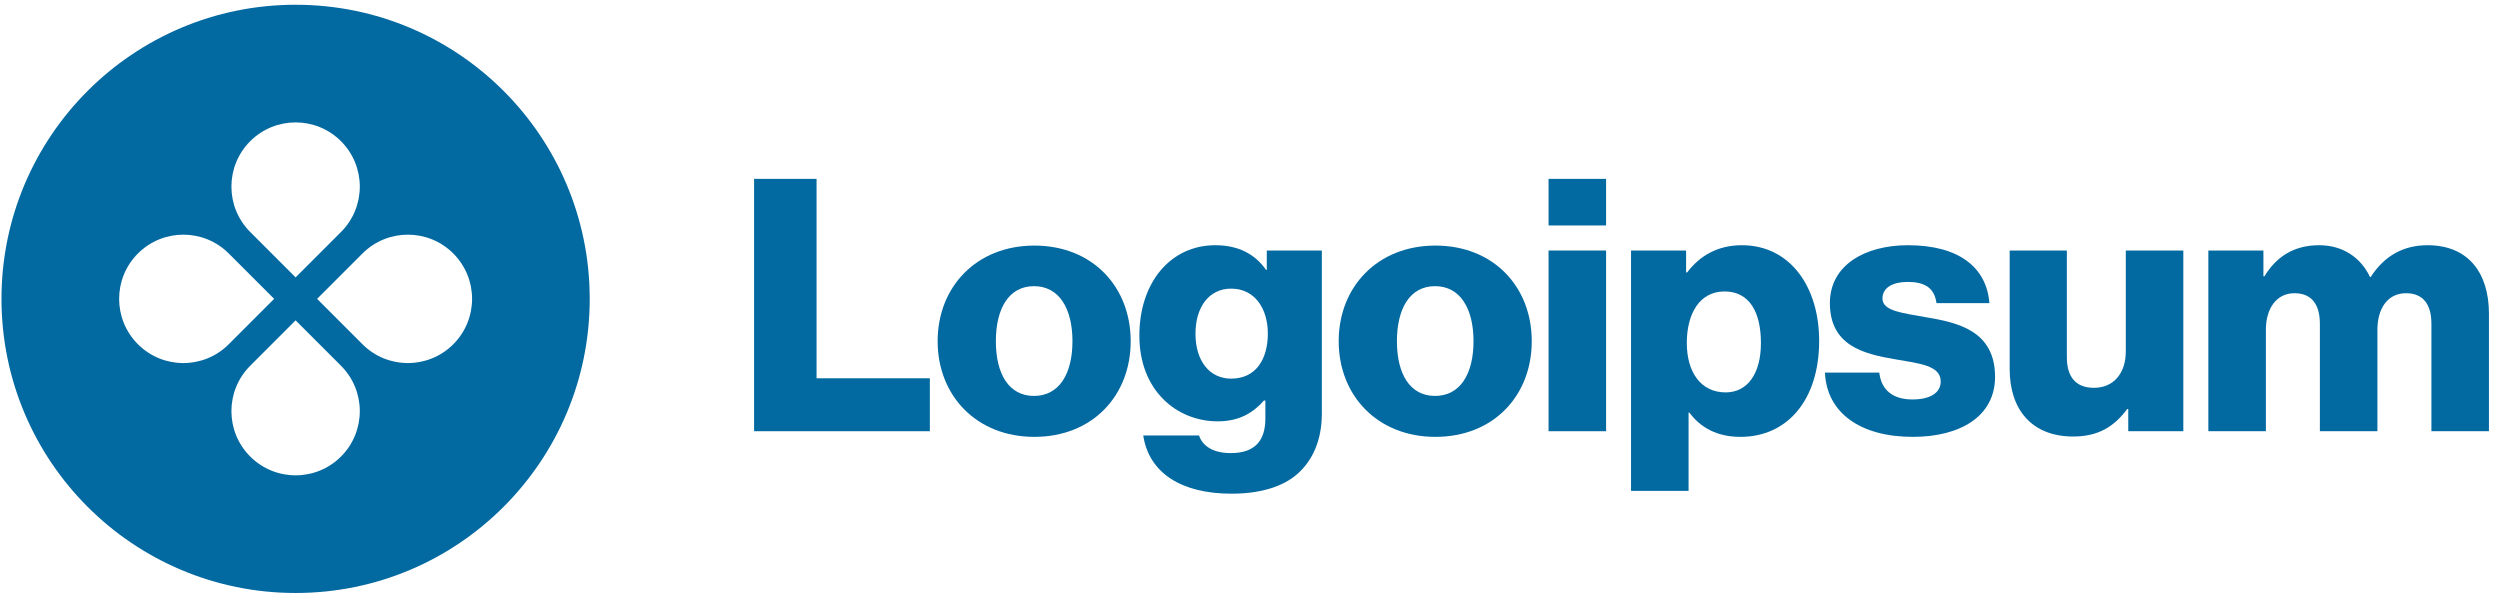
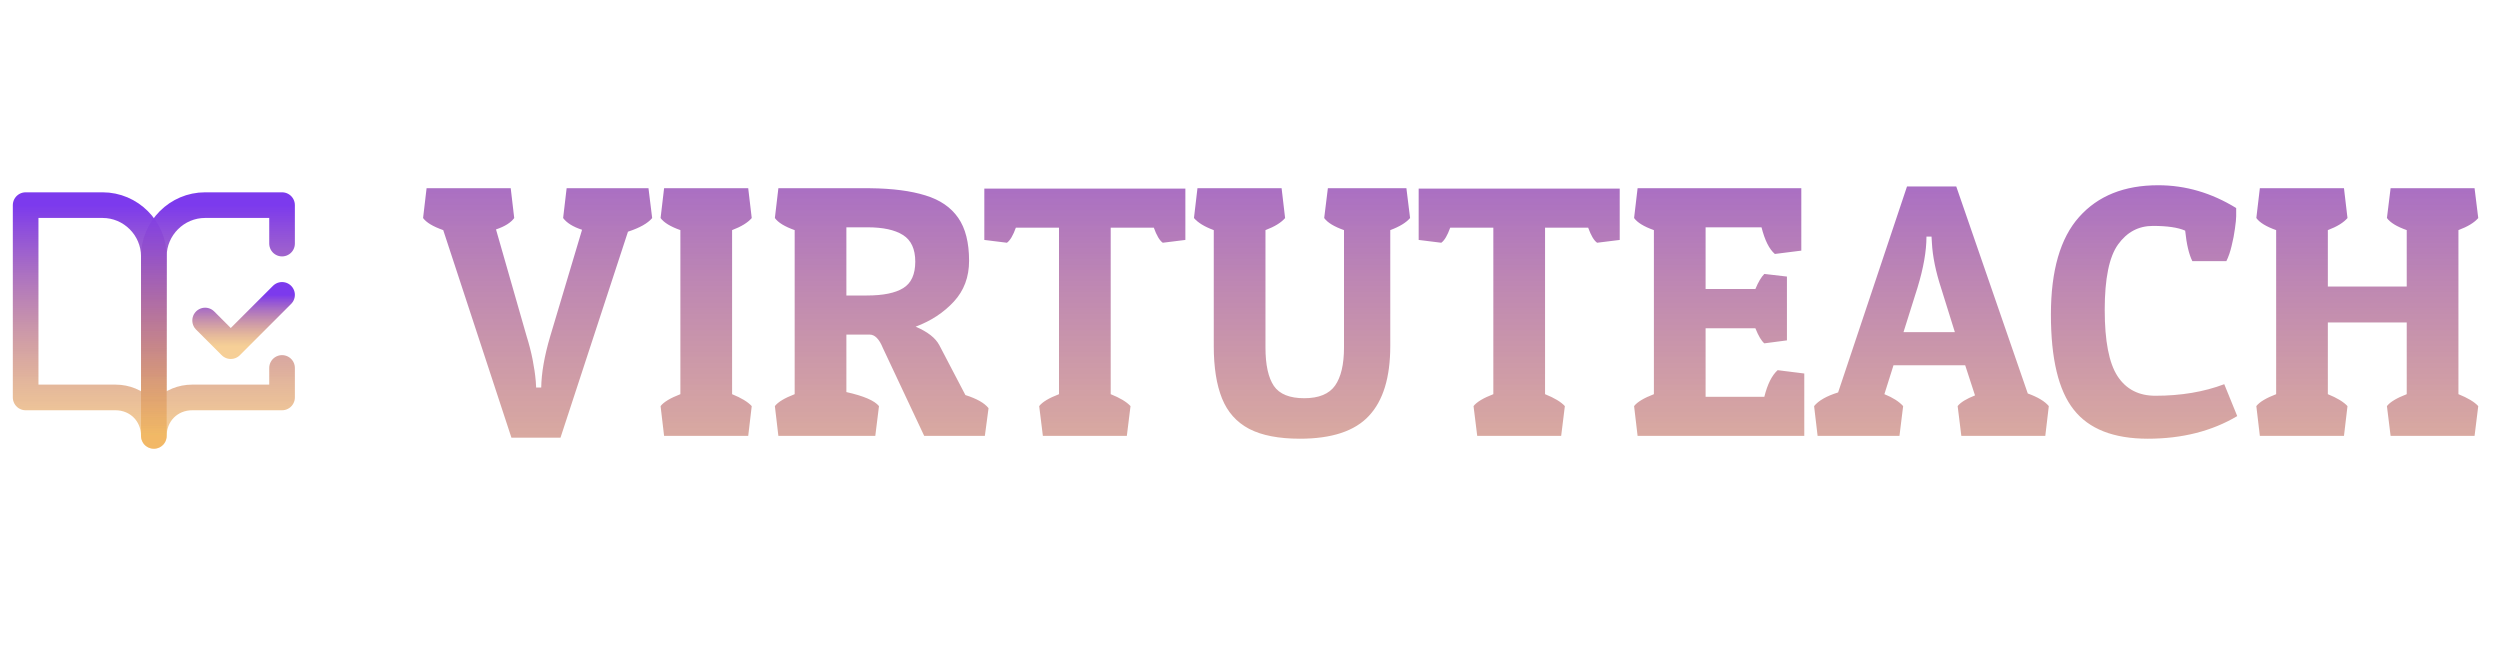
- <svg xmlns="http://www.w3.org/2000/svg" id="logo-52" width="170" height="41" viewBox="0 0 170 41" fill="none">
-   <path d="M51.278 29.323H63.23V25.723H55.526V12.163H51.278V29.323Z" class="cneutral" fill="#0369a1" />
-   <path d="M70.311 26.923C68.607 26.923 67.719 25.435 67.719 23.203C67.719 20.971 68.607 19.459 70.311 19.459C72.015 19.459 72.927 20.971 72.927 23.203C72.927 25.435 72.015 26.923 70.311 26.923ZM70.335 29.707C74.295 29.707 76.887 26.899 76.887 23.203C76.887 19.507 74.295 16.699 70.335 16.699C66.399 16.699 63.759 19.507 63.759 23.203C63.759 26.899 66.399 29.707 70.335 29.707Z" class="cneutral" fill="#0369a1" />
-   <path d="M83.741 33.571C85.565 33.571 87.173 33.163 88.253 32.203C89.237 31.315 89.885 29.971 89.885 28.123V17.035H86.141V18.355H86.093C85.373 17.323 84.269 16.675 82.637 16.675C79.589 16.675 77.477 19.219 77.477 22.819C77.477 26.587 80.045 28.651 82.805 28.651C84.293 28.651 85.229 28.051 85.949 27.235H86.045V28.459C86.045 29.947 85.349 30.811 83.693 30.811C82.397 30.811 81.749 30.259 81.533 29.611H77.741C78.125 32.179 80.357 33.571 83.741 33.571ZM83.717 25.747C82.253 25.747 81.293 24.547 81.293 22.699C81.293 20.827 82.253 19.627 83.717 19.627C85.349 19.627 86.213 21.019 86.213 22.675C86.213 24.403 85.421 25.747 83.717 25.747Z" class="cneutral" fill="#0369a1" />
-   <path d="M97.583 26.923C95.879 26.923 94.991 25.435 94.991 23.203C94.991 20.971 95.879 19.459 97.583 19.459C99.287 19.459 100.199 20.971 100.199 23.203C100.199 25.435 99.287 26.923 97.583 26.923ZM97.607 29.707C101.567 29.707 104.159 26.899 104.159 23.203C104.159 19.507 101.567 16.699 97.607 16.699C93.671 16.699 91.031 19.507 91.031 23.203C91.031 26.899 93.671 29.707 97.607 29.707Z" class="cneutral" fill="#0369a1" />
-   <path d="M105.302 29.323H109.214V17.035H105.302V29.323ZM105.302 15.331H109.214V12.163H105.302V15.331Z" class="cneutral" fill="#0369a1" />
-   <path d="M110.911 33.379H114.823V28.051H114.871C115.639 29.083 116.767 29.707 118.351 29.707C121.567 29.707 123.703 27.163 123.703 23.179C123.703 19.483 121.711 16.675 118.447 16.675C116.767 16.675 115.567 17.419 114.727 18.523H114.655V17.035H110.911V33.379ZM117.343 26.683C115.663 26.683 114.703 25.315 114.703 23.323C114.703 21.331 115.567 19.819 117.271 19.819C118.951 19.819 119.743 21.211 119.743 23.323C119.743 25.411 118.831 26.683 117.343 26.683Z" class="cneutral" fill="#0369a1" />
-   <path d="M130.072 29.707C133.288 29.707 135.664 28.315 135.664 25.627C135.664 22.483 133.12 21.931 130.96 21.571C129.4 21.283 128.008 21.163 128.008 20.299C128.008 19.531 128.752 19.171 129.712 19.171C130.792 19.171 131.536 19.507 131.68 20.611H135.28C135.088 18.187 133.216 16.675 129.736 16.675C126.832 16.675 124.432 18.019 124.432 20.611C124.432 23.491 126.712 24.067 128.848 24.427C130.48 24.715 131.968 24.835 131.968 25.939C131.968 26.731 131.224 27.163 130.048 27.163C128.752 27.163 127.936 26.563 127.792 25.339H124.096C124.216 28.051 126.472 29.707 130.072 29.707Z" class="cneutral" fill="#0369a1" />
-   <path d="M140.978 29.683C142.682 29.683 143.762 29.011 144.65 27.811H144.722V29.323H148.466V17.035H144.554V23.899C144.554 25.363 143.738 26.371 142.394 26.371C141.146 26.371 140.546 25.627 140.546 24.283V17.035H136.658V25.099C136.658 27.835 138.146 29.683 140.978 29.683Z" class="cneutral" fill="#0369a1" />
-   <path d="M150.168 29.323H154.08V22.435C154.08 20.971 154.8 19.939 156.024 19.939C157.2 19.939 157.752 20.707 157.752 22.027V29.323H161.664V22.435C161.664 20.971 162.36 19.939 163.608 19.939C164.784 19.939 165.336 20.707 165.336 22.027V29.323H169.248V21.331C169.248 18.571 167.856 16.675 165.072 16.675C163.488 16.675 162.168 17.347 161.208 18.835H161.16C160.536 17.515 159.312 16.675 157.704 16.675C155.928 16.675 154.752 17.515 153.984 18.787H153.912V17.035H150.168V29.323Z" class="cneutral" fill="#0369a1" />
-   <path fill-rule="evenodd" clip-rule="evenodd" d="M20.101 40.323C31.147 40.323 40.101 31.369 40.101 20.323C40.101 9.278 31.147 0.323 20.101 0.323C9.056 0.323 0.101 9.278 0.101 20.323C0.101 31.369 9.056 40.323 20.101 40.323ZM23.188 15.776C24.893 14.071 24.893 11.307 23.188 9.602C21.483 7.897 18.719 7.897 17.015 9.602C15.31 11.307 15.31 14.071 17.015 15.776L20.101 18.863L23.188 15.776ZM24.649 23.41C26.354 25.115 29.118 25.115 30.823 23.41C32.528 21.705 32.528 18.941 30.823 17.236C29.118 15.531 26.354 15.531 24.649 17.236L21.562 20.323L24.649 23.41ZM23.188 31.045C24.893 29.34 24.893 26.576 23.188 24.871L20.101 21.784L17.015 24.871C15.31 26.576 15.31 29.34 17.015 31.045C18.719 32.749 21.483 32.749 23.188 31.045ZM9.38 23.41C7.675 21.705 7.675 18.941 9.38 17.236C11.085 15.531 13.849 15.531 15.554 17.236L18.641 20.323L15.554 23.41C13.849 25.115 11.085 25.115 9.38 23.41Z" class="ccustom" fill="#0369a1" />
+ <svg xmlns="http://www.w3.org/2000/svg" width="195" height="51" viewBox="0 0 195 51" fill="none">
+   <path d="M48.982 18.072L43.719 34.137H39.891L34.572 17.949C33.77 17.667 33.246 17.352 33 17.006L33.273 14.682H39.836L40.109 17.006C39.845 17.37 39.371 17.667 38.688 17.895L41.066 26.193C41.267 26.831 41.426 27.451 41.545 28.053C41.663 28.645 41.745 29.21 41.791 29.748L41.818 30.227H42.215C42.233 29.087 42.465 27.761 42.912 26.248L45.4 17.922C44.699 17.694 44.206 17.389 43.924 17.006L44.197 14.682H50.582L50.869 17.006C50.532 17.416 49.903 17.771 48.982 18.072ZM51.525 17.006L51.799 14.682H58.361L58.635 17.006C58.334 17.361 57.824 17.676 57.103 17.949V30.746C57.824 31.038 58.334 31.348 58.635 31.676L58.361 34H51.799L51.525 31.676C51.772 31.357 52.286 31.047 53.07 30.746V17.949C52.296 17.676 51.781 17.361 51.525 17.006ZM75.588 20.342C75.588 21.609 75.191 22.671 74.398 23.527C73.606 24.384 72.612 25.036 71.418 25.482C72.348 25.874 72.963 26.353 73.264 26.918L75.301 30.814C76.194 31.097 76.796 31.439 77.106 31.84L76.818 34H72.088L68.861 27.137C68.579 26.444 68.237 26.098 67.836 26.098H66.018V30.582C67.367 30.883 68.214 31.247 68.561 31.676L68.273 34H60.713L60.44 31.676C60.685 31.357 61.2 31.047 61.984 30.746V17.949C61.21 17.676 60.695 17.361 60.44 17.006L60.713 14.682H67.863C69.604 14.7 71.044 14.887 72.184 15.242C73.323 15.588 74.175 16.172 74.74 16.992C75.305 17.803 75.588 18.92 75.588 20.342ZM67.658 17.73H66.018V23.049H67.603C68.88 23.049 69.828 22.857 70.447 22.475C71.076 22.092 71.391 21.404 71.391 20.41C71.391 19.426 71.072 18.733 70.434 18.332C69.805 17.931 68.88 17.73 67.658 17.73ZM78.541 18.934L76.777 18.715V14.709H92.459V18.715L90.695 18.934C90.449 18.76 90.217 18.369 89.998 17.758H86.635V30.746C87.364 31.038 87.879 31.348 88.18 31.676L87.893 34H81.344L81.057 31.676C81.303 31.357 81.818 31.047 82.602 30.746V17.758H79.238C79.019 18.369 78.787 18.76 78.541 18.934ZM108.441 27C108.441 29.443 107.885 31.256 106.773 32.441C105.671 33.626 103.88 34.219 101.4 34.219C99.742 34.219 98.42 33.964 97.436 33.453C96.451 32.934 95.745 32.141 95.316 31.074C94.888 30.008 94.674 28.65 94.674 27V17.949C93.954 17.685 93.439 17.37 93.129 17.006L93.402 14.682H99.965L100.238 17.006C99.938 17.361 99.427 17.676 98.707 17.949V27.109C98.707 28.458 98.926 29.456 99.363 30.104C99.801 30.741 100.589 31.061 101.729 31.061C102.868 31.061 103.67 30.732 104.135 30.076C104.6 29.411 104.832 28.422 104.832 27.109V17.949C104.057 17.676 103.542 17.361 103.287 17.006L103.574 14.682H109.699L109.986 17.006C109.686 17.361 109.171 17.676 108.441 17.949V27ZM112.42 18.934L110.656 18.715V14.709H126.338V18.715L124.574 18.934C124.328 18.76 124.096 18.369 123.877 17.758H120.514V30.746C121.243 31.038 121.758 31.348 122.059 31.676L121.771 34H115.223L114.936 31.676C115.182 31.357 115.697 31.047 116.48 30.746V17.758H113.117C112.898 18.369 112.666 18.76 112.42 18.934ZM138.656 28.873L140.734 29.133V34H127.732L127.459 31.676C127.705 31.357 128.22 31.047 129.004 30.746V17.949C128.229 17.676 127.714 17.361 127.459 17.006L127.732 14.682H140.502V19.549L138.438 19.809C138 19.435 137.654 18.742 137.398 17.73H133.037V22.543H136.92C137.148 21.996 137.38 21.604 137.617 21.367L139.381 21.572V26.549L137.617 26.781C137.389 26.59 137.157 26.198 136.92 25.605H133.037V30.951H137.617C137.863 29.967 138.21 29.274 138.656 28.873ZM143.373 30.609L148.746 14.545H152.588L158.166 30.691C158.95 30.974 159.497 31.302 159.807 31.676L159.533 34H152.984L152.697 31.676C152.925 31.384 153.376 31.106 154.051 30.842L153.285 28.49H147.693L146.982 30.746C147.639 31.01 148.126 31.32 148.445 31.676L148.158 34H141.773L141.5 31.676C141.846 31.247 142.471 30.892 143.373 30.609ZM150.688 18.934L150.66 18.455H150.264C150.264 19.585 150.031 20.912 149.566 22.434L148.473 25.906H152.479L151.412 22.488C150.984 21.176 150.742 19.991 150.688 18.934ZM170.443 17.99C169.887 17.744 169.049 17.621 167.928 17.621C166.807 17.621 165.9 18.104 165.207 19.07C164.514 20.037 164.168 21.736 164.168 24.17C164.168 26.594 164.501 28.317 165.166 29.338C165.831 30.359 166.816 30.869 168.119 30.869C170.115 30.869 171.906 30.568 173.492 29.967L174.504 32.455C172.526 33.631 170.202 34.219 167.531 34.219C164.861 34.219 162.933 33.462 161.748 31.949C160.563 30.454 159.971 27.984 159.971 24.539C159.971 21.103 160.704 18.564 162.172 16.924C163.639 15.274 165.695 14.449 168.338 14.449C170.471 14.449 172.499 15.042 174.422 16.227V16.855C174.422 17.065 174.39 17.389 174.326 17.826C174.271 18.255 174.185 18.706 174.066 19.18C173.957 19.645 173.82 20.041 173.656 20.369H171.004C170.74 19.85 170.553 19.057 170.443 17.99ZM187.725 30.746V25.154H181.572V30.746C182.292 31.038 182.803 31.348 183.104 31.676L182.83 34H176.268L175.994 31.676C176.24 31.357 176.755 31.047 177.539 30.746V17.949C176.764 17.676 176.249 17.361 175.994 17.006L176.268 14.682H182.83L183.104 17.006C182.803 17.361 182.292 17.676 181.572 17.949V22.352H187.725V17.949C186.95 17.676 186.435 17.361 186.18 17.006L186.467 14.682H193.016L193.303 17.006C193.002 17.361 192.487 17.676 191.758 17.949V30.746C192.487 31.038 193.002 31.348 193.303 31.676L193.016 34H186.467L186.18 31.676C186.426 31.357 186.941 31.047 187.725 30.746Z" fill="url(#paint0_linear_4_15)" />
+   <path d="M8 16H2V31H9C10.7 31 12 32.3 12 34V20C12 17.8 10.2 16 8 16Z" stroke="url(#paint1_linear_4_15)" stroke-width="2" stroke-linecap="round" stroke-linejoin="round" />
+   <path d="M16 25L18 27L22 23" stroke="url(#paint2_linear_4_15)" stroke-width="2" stroke-linecap="round" stroke-linejoin="round" />
+   <path d="M22 19V16H16C13.8 16 12 17.8 12 20V34C12 32.3 13.3 31 15 31H22V28.7" stroke="url(#paint3_linear_4_15)" stroke-width="2" stroke-linecap="round" stroke-linejoin="round" />
+   <defs>
+     <linearGradient id="paint0_linear_4_15" x1="114" y1="0" x2="114" y2="51" gradientUnits="userSpaceOnUse">
+       <stop stop-color="#7C3AED" />
+       <stop offset="1" stop-color="#EDA53A" stop-opacity="0.53" />
+     </linearGradient>
+     <linearGradient id="paint1_linear_4_15" x1="7" y1="16" x2="7" y2="34" gradientUnits="userSpaceOnUse">
+       <stop stop-color="#7C3AED" />
+       <stop offset="1" stop-color="#EDA53A" stop-opacity="0.53" />
+     </linearGradient>
+     <linearGradient id="paint2_linear_4_15" x1="19" y1="23" x2="19" y2="27" gradientUnits="userSpaceOnUse">
+       <stop stop-color="#7C3AED" />
+       <stop offset="1" stop-color="#EDA53A" stop-opacity="0.53" />
+     </linearGradient>
+     <linearGradient id="paint3_linear_4_15" x1="17" y1="16" x2="17" y2="34" gradientUnits="userSpaceOnUse">
+       <stop stop-color="#7C3AED" />
+       <stop offset="1" stop-color="#EDA53A" stop-opacity="0.53" />
+     </linearGradient>
+   </defs>
</svg>
